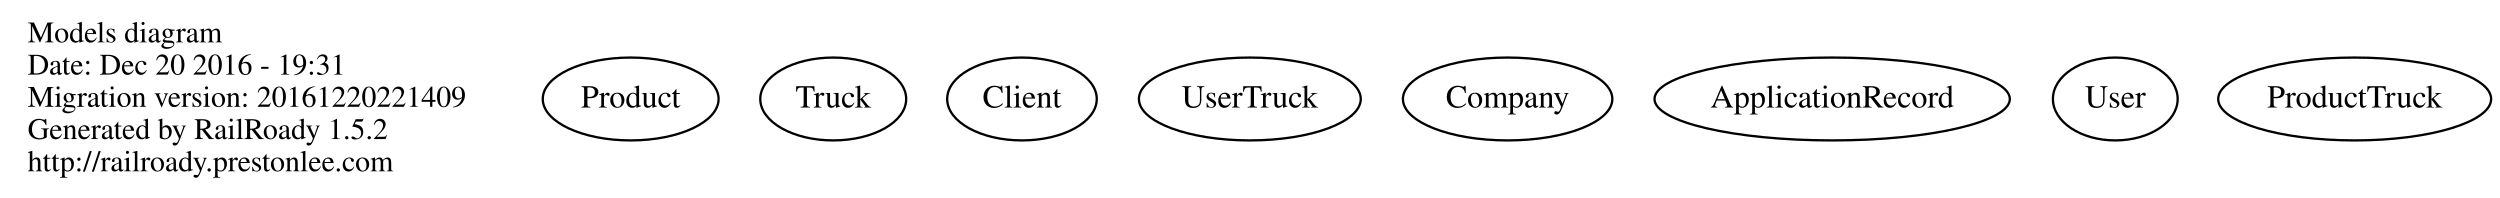
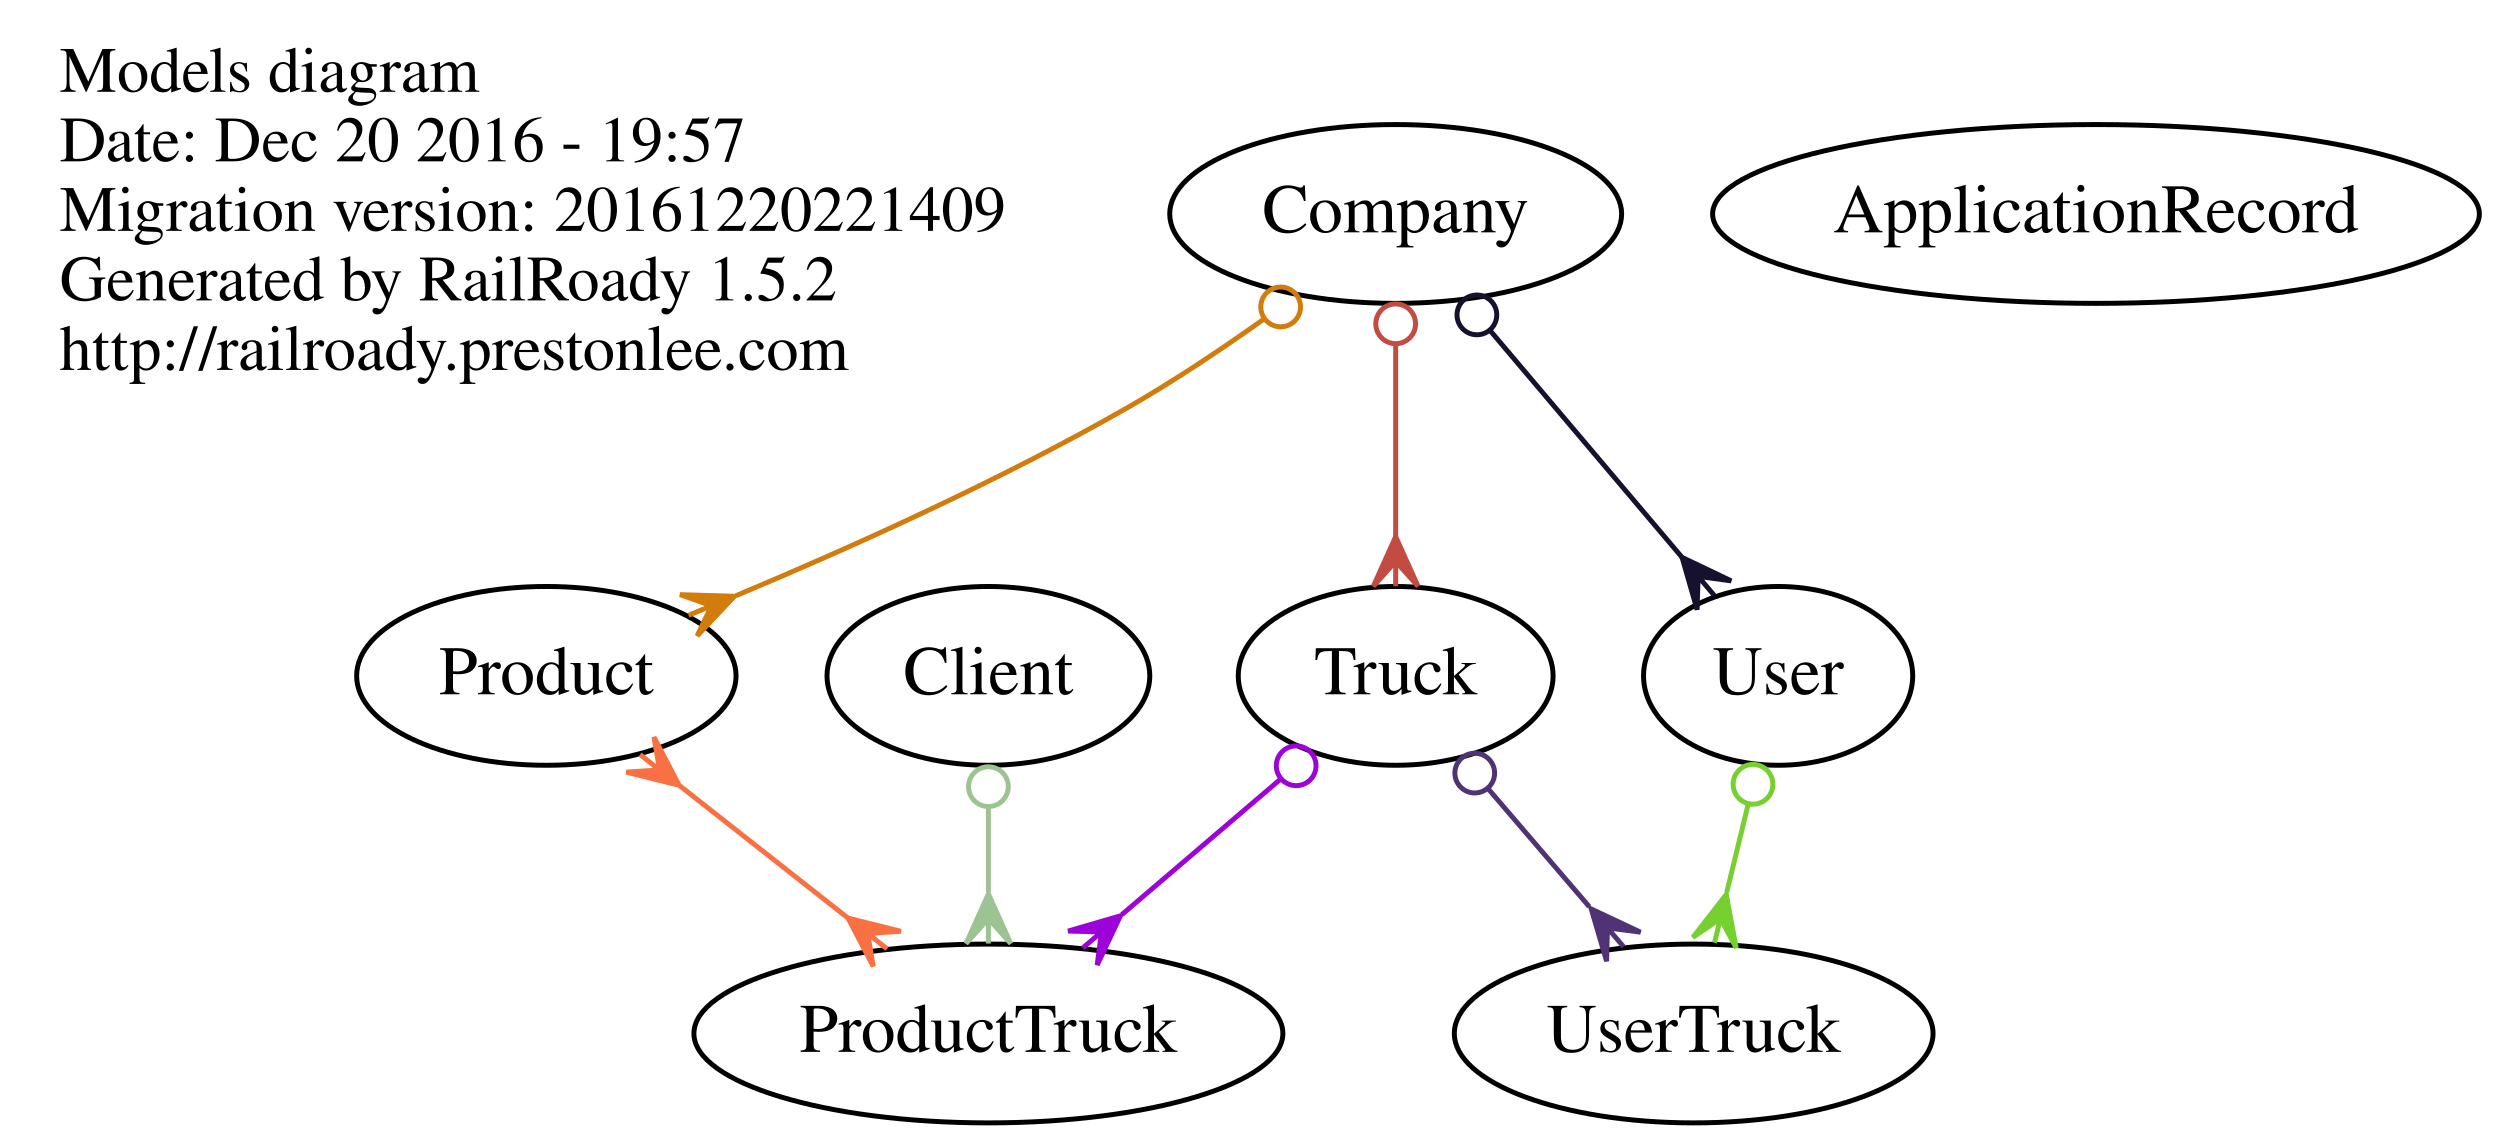
- <svg xmlns="http://www.w3.org/2000/svg" width="1086pt" height="86pt" viewBox="0.00 0.00 1086.14 86.00">
-   <g id="graph0" class="graph" transform="scale(1 1) rotate(0) translate(4 82)">
-     <polygon fill="none" stroke="none" points="-4,4 -4,-82 1082.14,-82 1082.14,4 -4,4" />
+ <svg xmlns="http://www.w3.org/2000/svg" width="503pt" height="230pt" viewBox="0.00 0.00 503.34 230.00">
+   <g id="graph0" class="graph" transform="scale(1 1) rotate(0) translate(4 226)">
+     <polygon fill="none" stroke="none" points="-4,4 -4,-226 499.343,-226 499.343,4 -4,4" />
    <g id="node1" class="node">
-       <text text-anchor="start" x="8" y="-63.6" font-family="Times,serif" font-size="13.00">Models diagram</text>
-       <text text-anchor="start" x="8" y="-49.6" font-family="Times,serif" font-size="13.00">Date: Dec 20 2016 - 19:31</text>
-       <text text-anchor="start" x="8" y="-35.6" font-family="Times,serif" font-size="13.00">Migration version: 20161220221409</text>
-       <text text-anchor="start" x="8" y="-21.6" font-family="Times,serif" font-size="13.00">Generated by RailRoady 1.5.2</text>
-       <text text-anchor="start" x="8" y="-7.6" font-family="Times,serif" font-size="13.00">http://railroady.prestonlee.com</text>
+       <text text-anchor="start" x="8" y="-207.6" font-family="Times,serif" font-size="13.00">Models diagram</text>
+       <text text-anchor="start" x="8" y="-193.6" font-family="Times,serif" font-size="13.00">Date: Dec 20 2016 - 19:57</text>
+       <text text-anchor="start" x="8" y="-179.6" font-family="Times,serif" font-size="13.00">Migration version: 20161220221409</text>
+       <text text-anchor="start" x="8" y="-165.6" font-family="Times,serif" font-size="13.00">Generated by RailRoady 1.5.2</text>
+       <text text-anchor="start" x="8" y="-151.6" font-family="Times,serif" font-size="13.00">http://railroady.prestonlee.com</text>
    </g>
    <g id="node2" class="node">
-       <ellipse fill="none" stroke="black" cx="270" cy="-39" rx="38.194" ry="18" />
-       <text text-anchor="middle" x="270" y="-35.3" font-family="Times,serif" font-size="14.00">Product</text>
+       <ellipse fill="none" stroke="black" cx="106" cy="-90" rx="38.194" ry="18" />
+       <text text-anchor="middle" x="106" y="-86.3" font-family="Times,serif" font-size="14.00">Product</text>
+     </g>
+     <g id="node9" class="node">
+       <ellipse fill="none" stroke="black" cx="195" cy="-18" rx="59.29" ry="18" />
+       <text text-anchor="middle" x="195" y="-14.3" font-family="Times,serif" font-size="14.00">ProductTruck</text>
+     </g>
+     <g id="edge1" class="edge">
+       <path fill="none" stroke="#f97043" d="M132.839,-67.891C143.524,-59.487 155.831,-49.807 166.661,-41.289" />
+       <polygon fill="#f97043" stroke="#f97043" points="132.735,-67.973 122.093,-70.618 128.805,-71.064 124.875,-74.155 124.875,-74.155 124.875,-74.155 128.805,-71.064 127.657,-77.692 132.735,-67.973 132.735,-67.973" />
+       <polygon fill="#f97043" stroke="#f97043" points="166.742,-41.225 177.385,-38.58 170.672,-38.134 174.603,-35.043 174.603,-35.043 174.603,-35.043 170.672,-38.134 171.821,-31.506 166.742,-41.225 166.742,-41.225" />
    </g>
    <g id="node3" class="node">
-       <ellipse fill="none" stroke="black" cx="358" cy="-39" rx="31.695" ry="18" />
-       <text text-anchor="middle" x="358" y="-35.3" font-family="Times,serif" font-size="14.00">Truck</text>
+       <ellipse fill="none" stroke="black" cx="277" cy="-90" rx="31.695" ry="18" />
+       <text text-anchor="middle" x="277" y="-86.3" font-family="Times,serif" font-size="14.00">Truck</text>
+     </g>
+     <g id="node5" class="node">
+       <ellipse fill="none" stroke="black" cx="337" cy="-18" rx="48.192" ry="18" />
+       <text text-anchor="middle" x="337" y="-14.3" font-family="Times,serif" font-size="14.00">UserTruck</text>
+     </g>
+     <g id="edge3" class="edge">
+       <path fill="none" stroke="#4f3374" d="M295.567,-67.338C302.036,-59.791 309.339,-51.271 315.992,-43.51" />
+       <ellipse fill="none" stroke="#4f3374" cx="292.919" cy="-70.428" rx="4" ry="4" />
+       <polygon fill="#4f3374" stroke="#4f3374" points="316.377,-43.06 326.302,-38.396 319.631,-39.264 322.885,-35.467 322.885,-35.467 322.885,-35.467 319.631,-39.264 319.469,-32.539 316.377,-43.06 316.377,-43.06" />
+     </g>
+     <g id="edge2" class="edge">
+       <path fill="none" stroke="#9d03d8" d="M253.718,-69.125C243.796,-60.655 232.16,-50.722 221.875,-41.942" />
+       <ellipse fill="none" stroke="#9d03d8" cx="256.967" cy="-71.899" rx="4" ry="4" />
+       <polygon fill="#9d03d8" stroke="#9d03d8" points="221.581,-41.691 216.897,-31.776 217.778,-38.444 213.975,-35.198 213.975,-35.198 213.975,-35.198 217.778,-38.444 211.053,-38.621 221.581,-41.691 221.581,-41.691" />
    </g>
    <g id="node4" class="node">
-       <ellipse fill="none" stroke="black" cx="440" cy="-39" rx="32.494" ry="18" />
-       <text text-anchor="middle" x="440" y="-35.3" font-family="Times,serif" font-size="14.00">Client</text>
+       <ellipse fill="none" stroke="black" cx="195" cy="-90" rx="32.494" ry="18" />
+       <text text-anchor="middle" x="195" y="-86.3" font-family="Times,serif" font-size="14.00">Client</text>
    </g>
-     <g id="node5" class="node">
-       <ellipse fill="none" stroke="black" cx="539" cy="-39" rx="48.192" ry="18" />
-       <text text-anchor="middle" x="539" y="-35.3" font-family="Times,serif" font-size="14.00">UserTruck</text>
+     <g id="edge4" class="edge">
+       <path fill="none" stroke="#9dc392" d="M195,-63.64C195,-58.063 195,-52.132 195,-46.476" />
+       <ellipse fill="none" stroke="#9dc392" cx="195" cy="-67.697" rx="4" ry="4" />
+       <polygon fill="#9dc392" stroke="#9dc392" points="195,-46.104 199.5,-36.104 195,-41.104 195,-36.104 195,-36.104 195,-36.104 195,-41.104 190.5,-36.104 195,-46.104 195,-46.104" />
    </g>
    <g id="node6" class="node">
-       <ellipse fill="none" stroke="black" cx="651" cy="-39" rx="45.492" ry="18" />
-       <text text-anchor="middle" x="651" y="-35.3" font-family="Times,serif" font-size="14.00">Company</text>
+       <ellipse fill="none" stroke="black" cx="277" cy="-183" rx="45.492" ry="18" />
+       <text text-anchor="middle" x="277" y="-179.3" font-family="Times,serif" font-size="14.00">Company</text>
+     </g>
+     <g id="edge5" class="edge">
+       <path fill="none" stroke="#d27c0c" d="M250.489,-161.857C241.936,-155.767 232.267,-149.297 223,-144 197.59,-129.476 167.481,-115.913 144.171,-106.144" />
+       <ellipse fill="none" stroke="#d27c0c" cx="253.84" cy="-164.284" rx="4" ry="4" />
+       <polygon fill="#d27c0c" stroke="#d27c0c" points="143.871,-106.02 136.35,-98.039 139.25,-104.109 134.63,-102.198 134.63,-102.198 134.63,-102.198 139.25,-104.109 132.91,-106.356 143.871,-106.02 143.871,-106.02" />
+     </g>
+     <g id="edge6" class="edge">
+       <path fill="none" stroke="#c24b42" d="M277,-156.729C277,-144.725 277,-130.362 277,-118.129" />
+       <ellipse fill="none" stroke="#c24b42" cx="277" cy="-160.884" rx="4" ry="4" />
+       <polygon fill="#c24b42" stroke="#c24b42" points="277,-118.04 281.5,-108.04 277,-113.04 277,-108.04 277,-108.04 277,-108.04 277,-113.04 272.5,-108.04 277,-118.04 277,-118.04" />
+     </g>
+     <g id="node8" class="node">
+       <ellipse fill="none" stroke="black" cx="354" cy="-90" rx="27.097" ry="18" />
+       <text text-anchor="middle" x="354" y="-86.3" font-family="Times,serif" font-size="14.00">User</text>
+     </g>
+     <g id="edge7" class="edge">
+       <path fill="none" stroke="#16112d" d="M296.083,-159.448C307.815,-145.582 322.807,-127.865 334.598,-113.93" />
+       <ellipse fill="none" stroke="#16112d" cx="293.35" cy="-162.677" rx="4" ry="4" />
+       <polygon fill="#16112d" stroke="#16112d" points="334.662,-113.854 344.557,-109.127 337.892,-110.037 341.121,-106.22 341.121,-106.22 341.121,-106.22 337.892,-110.037 337.686,-103.313 334.662,-113.854 334.662,-113.854" />
    </g>
    <g id="node7" class="node">
-       <ellipse fill="none" stroke="black" cx="792" cy="-39" rx="77.187" ry="18" />
-       <text text-anchor="middle" x="792" y="-35.3" font-family="Times,serif" font-size="14.00">ApplicationRecord</text>
+       <ellipse fill="none" stroke="black" cx="418" cy="-183" rx="77.187" ry="18" />
+       <text text-anchor="middle" x="418" y="-179.3" font-family="Times,serif" font-size="14.00">ApplicationRecord</text>
    </g>
-     <g id="node8" class="node">
-       <ellipse fill="none" stroke="black" cx="915" cy="-39" rx="27.097" ry="18" />
-       <text text-anchor="middle" x="915" y="-35.3" font-family="Times,serif" font-size="14.00">User</text>
-     </g>
-     <g id="node9" class="node">
-       <ellipse fill="none" stroke="black" cx="1019" cy="-39" rx="59.29" ry="18" />
-       <text text-anchor="middle" x="1019" y="-35.3" font-family="Times,serif" font-size="14.00">ProductTruck</text>
+     <g id="edge8" class="edge">
+       <path fill="none" stroke="#76d02f" d="M347.994,-64.267C346.589,-58.484 345.085,-52.291 343.654,-46.4" />
+       <ellipse fill="none" stroke="#76d02f" cx="348.941" cy="-68.168" rx="4" ry="4" />
+       <polygon fill="#76d02f" stroke="#76d02f" points="343.555,-45.993 345.568,-35.213 342.375,-41.134 341.195,-36.275 341.195,-36.275 341.195,-36.275 342.375,-41.134 336.823,-37.337 343.555,-45.993 343.555,-45.993" />
    </g>
  </g>
</svg>
